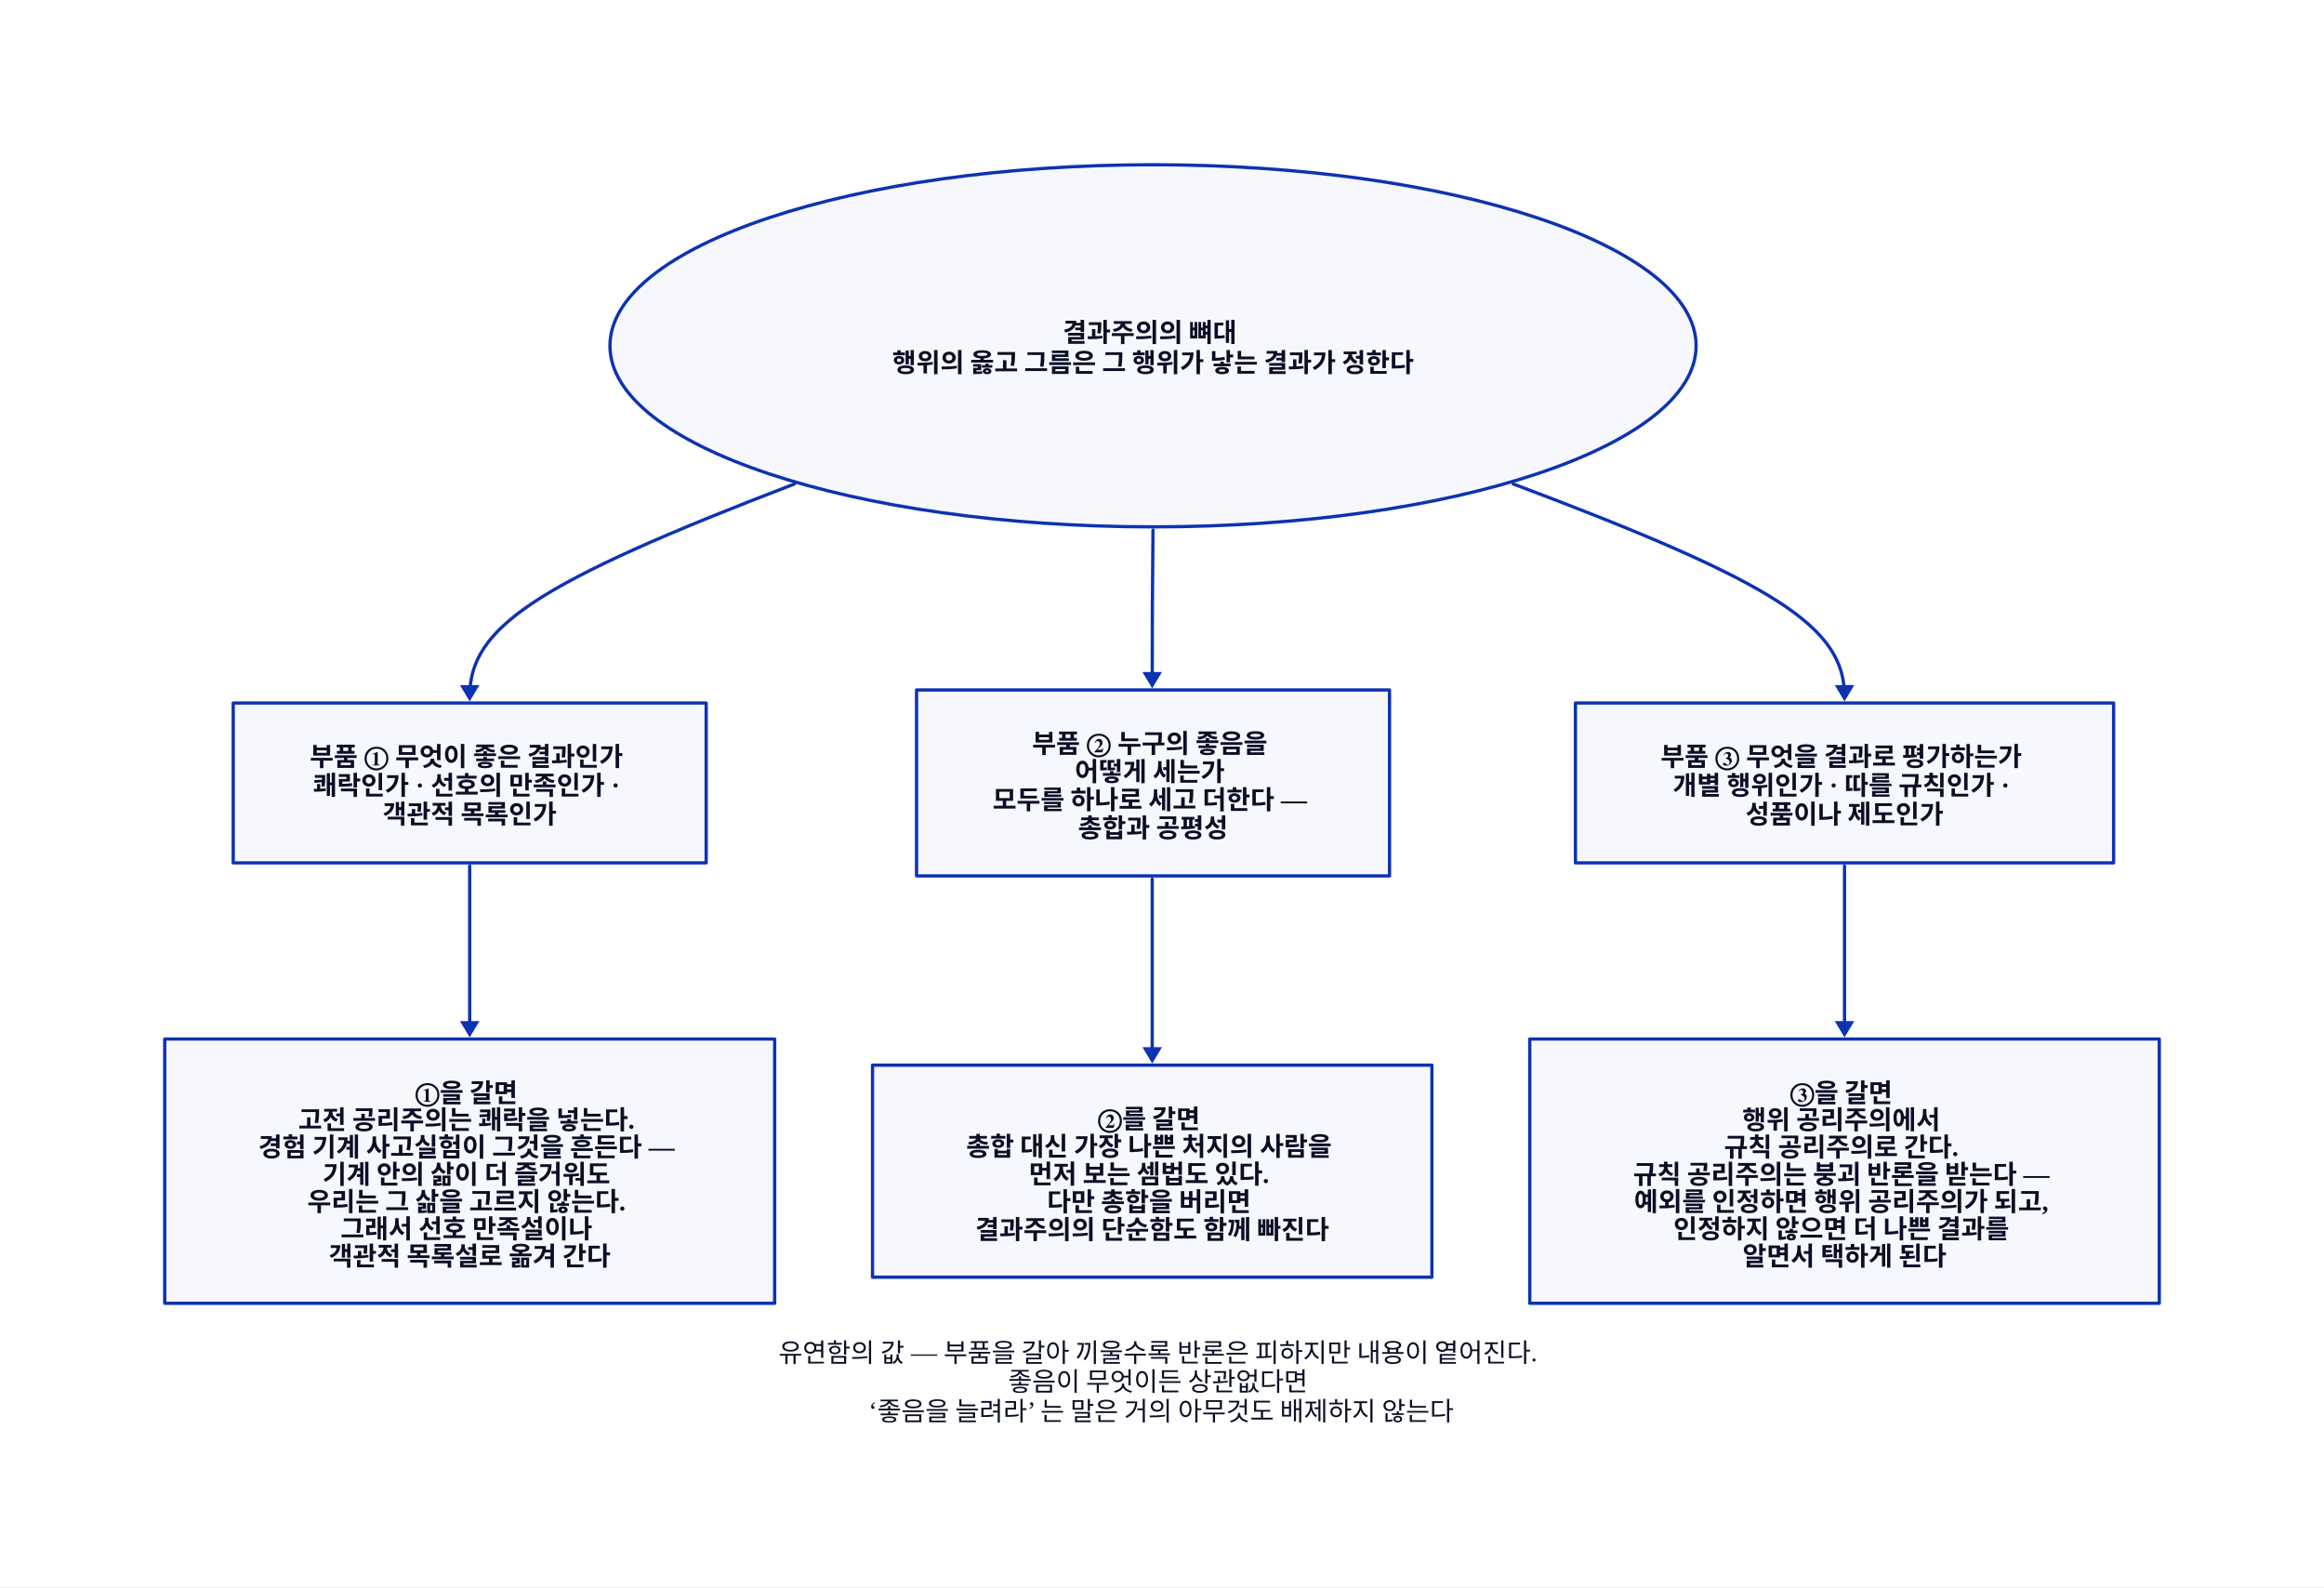
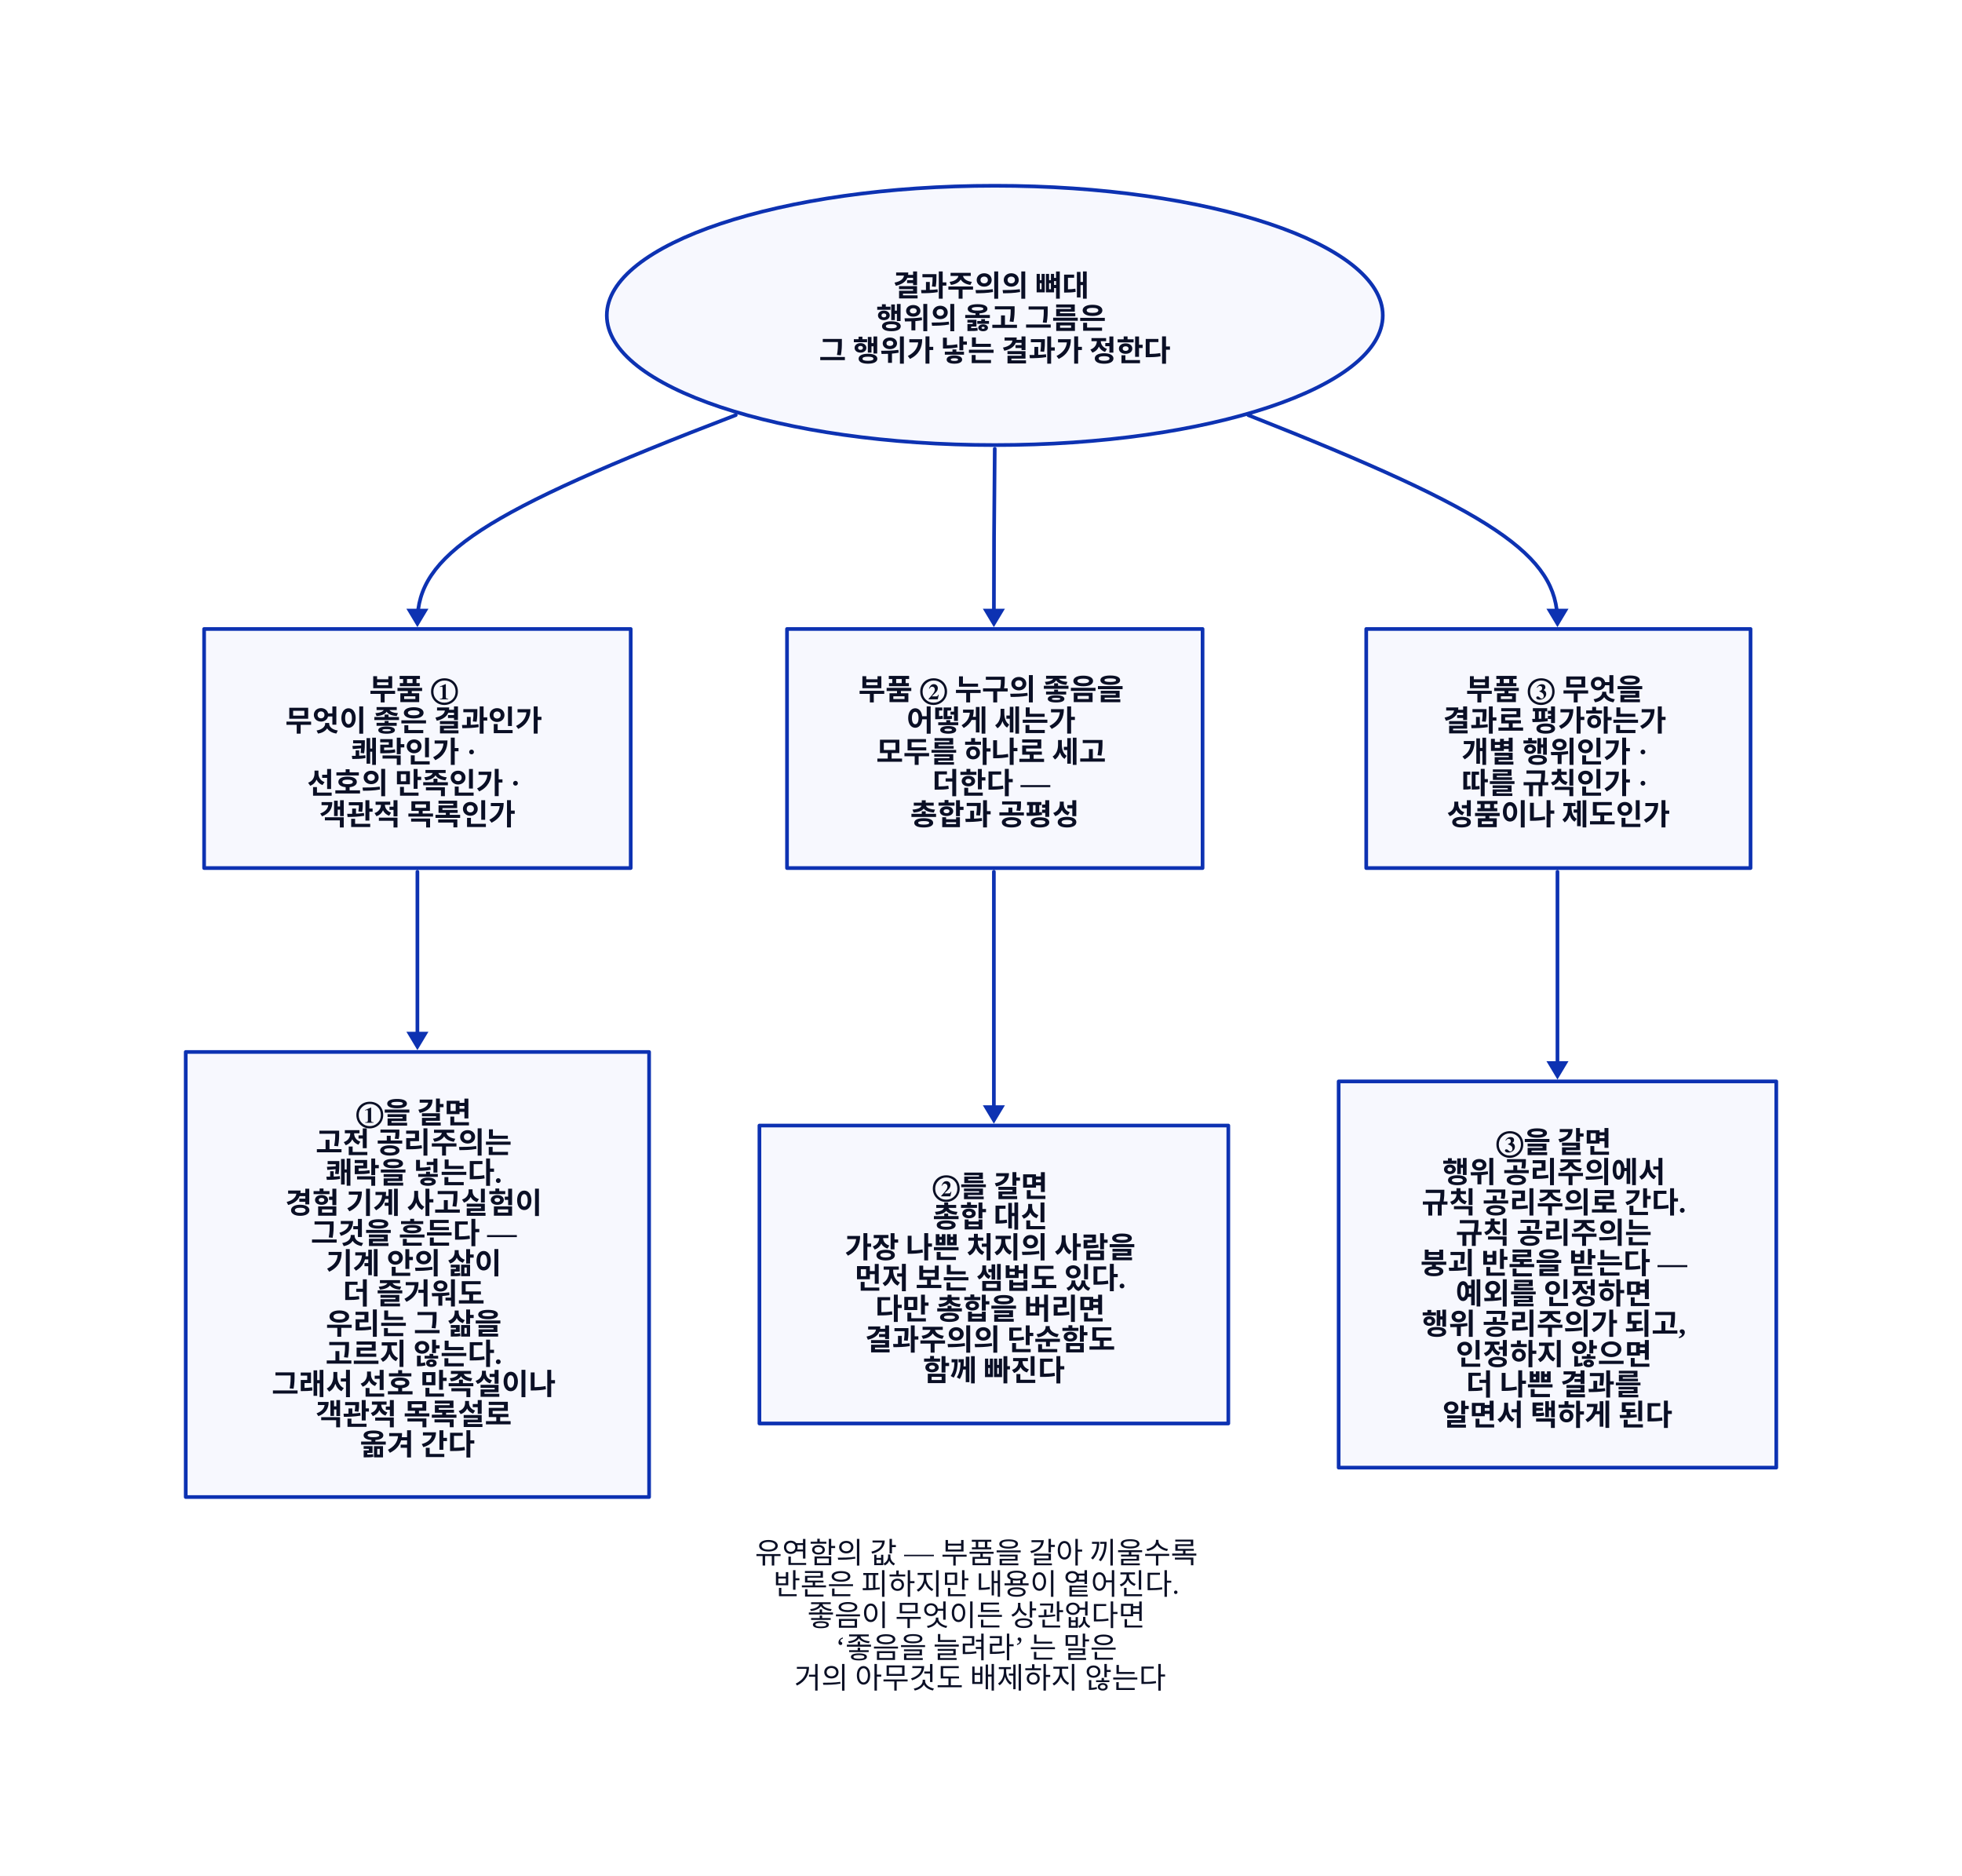
- <svg xmlns="http://www.w3.org/2000/svg" width="1425" height="973" class="d2-3558564799 d2-svg" viewBox="-101 -101 1425 973">
-   <rect width="1425" height="973" x="-101" y="-101" rx="0" style="fill:#fff" />
-   <style>.d2-3558564799 .text-bold{font-weight:700}.connection,.shape{stroke-linejoin:round}.shape{shape-rendering:geometricPrecision}.connection{stroke-linecap:round}.d2-3558564799 .fill-N1{fill:#0a0f25}.d2-3558564799 .fill-B6{fill:#f7f8fe}.d2-3558564799 .stroke-B1{stroke:#0d32b2}.s0{stroke-width:2}.s1{text-anchor:middle;font-size:16px}</style>
+ <svg xmlns="http://www.w3.org/2000/svg" width="1067" height="1020" class="d2-3464714236 d2-svg" viewBox="-101 -101 1067 1020">
+   <rect width="1067" height="1020" x="-101" y="-101" rx="0" style="fill:#fff" />
+   <style>.d2-3464714236 .text-bold{font-weight:700}.connection,.shape{stroke-linejoin:round}.shape{shape-rendering:geometricPrecision}.connection{stroke-linecap:round}.d2-3464714236 .fill-N1{fill:#0a0f25}.d2-3464714236 .fill-B6{fill:#f7f8fe}.d2-3464714236 .stroke-B1{stroke:#0d32b2}.s0{stroke-width:2}.s1{text-anchor:middle;font-size:16px}</style>
  <g>
    <g class="shape">
-       <ellipse cx="606" cy="111" class="shape stroke-B1 fill-B6 s0" rx="333" ry="111" />
+       <ellipse cx="440" cy="70.5" class="shape stroke-B1 fill-B6 s0" rx="211" ry="70.5" />
    </g>
-     <text x="606" y="108.5" class="text-bold fill-N1 s1">
-       <tspan x="606" dy="0">결과주의의 뼈대</tspan>
-       <tspan x="606" dy="18.5">행위의 옳고 그름은 그 행위가 낳는 결과가 정한다</tspan>
+     <text x="440" y="60" class="text-bold fill-N1 s1">
+       <tspan x="440" dy="0">결과주의의 뼈대</tspan>
+       <tspan x="440" dy="17.667">행위의 옳고 그름은</tspan>
+       <tspan x="440" dy="17.667">그 행위가 낳는 결과가 정한다</tspan>
    </text>
  </g>
  <g>
    <g class="shape">
-       <path d="M42 330h290v98H42z" class="stroke-B1 fill-B6 s0" />
+       <path d="M10 241h232v130H10z" class="stroke-B1 fill-B6 s0" />
    </g>
-     <text x="187" y="368.5" class="text-bold fill-N1 s1">
-       <tspan x="187" dy="0">부품 ① 무엇이 좋은 결과인가</tspan>
-       <tspan x="187" dy="17.667">쾌락인가 · 선호의 만족인가 ·</tspan>
-       <tspan x="187" dy="17.667">객관적 목록인가</tspan>
+     <text x="126" y="279.5" class="text-bold fill-N1 s1">
+       <tspan x="126" dy="0">부품 ①</tspan>
+       <tspan x="126" dy="17">무엇이 좋은 결과인가</tspan>
+       <tspan x="126" dy="17">쾌락인가 ·</tspan>
+       <tspan x="126" dy="17">선호의 만족인가 ·</tspan>
+       <tspan x="126" dy="17">객관적 목록인가</tspan>
    </text>
  </g>
  <g>
    <g class="shape">
-       <path d="M461 322h290v114H461z" class="stroke-B1 fill-B6 s0" />
+       <path d="M327 241h226v130H327z" class="stroke-B1 fill-B6 s0" />
    </g>
-     <text x="606" y="360.5" class="text-bold fill-N1 s1">
-       <tspan x="606" dy="0">부품 ② 누구의 좋음을</tspan>
-       <tspan x="606" dy="17.25">어떻게 세는가</tspan>
-       <tspan x="606" dy="17.25">모두를 하나로 세고 더한다 —</tspan>
-       <tspan x="606" dy="17.25">총합과 공평성</tspan>
+     <text x="440" y="279.5" class="text-bold fill-N1 s1">
+       <tspan x="440" dy="0">부품 ② 누구의 좋음을</tspan>
+       <tspan x="440" dy="17">어떻게 세는가</tspan>
+       <tspan x="440" dy="17">모두를 하나로 세고</tspan>
+       <tspan x="440" dy="17">더한다 —</tspan>
+       <tspan x="440" dy="17">총합과 공평성</tspan>
    </text>
  </g>
  <g>
    <g class="shape">
-       <path d="M865 330h330v98H865z" class="stroke-B1 fill-B6 s0" />
+       <path d="M642 241h209v130H642z" class="stroke-B1 fill-B6 s0" />
    </g>
-     <text x="1030" y="368.5" class="text-bold fill-N1 s1">
-       <tspan x="1030" dy="0">부품 ③ 무엇을 결과로 평가하는가</tspan>
-       <tspan x="1030" dy="17.667">개별 행위인가 · 따를 규칙인가 ·</tspan>
-       <tspan x="1030" dy="17.667">성품이나 제도인가</tspan>
+     <text x="746.5" y="279.5" class="text-bold fill-N1 s1">
+       <tspan x="746.5" dy="0">부품 ③ 무엇을</tspan>
+       <tspan x="746.5" dy="17">결과로 평가하는가</tspan>
+       <tspan x="746.5" dy="17">개별 행위인가 ·</tspan>
+       <tspan x="746.5" dy="17">따를 규칙인가 ·</tspan>
+       <tspan x="746.5" dy="17">성품이나 제도인가</tspan>
    </text>
  </g>
  <g>
    <g class="shape">
-       <path d="M0 536h374v162H0z" class="stroke-B1 fill-B6 s0" />
+       <path d="M0 471h252v242H0z" class="stroke-B1 fill-B6 s0" />
    </g>
-     <text x="187" y="574.5" class="text-bold fill-N1 s1">
-       <tspan x="187" dy="0">①을 갈면</tspan>
-       <tspan x="187" dy="16.714">고전 공리주의는 쾌락을 넣는다.</tspan>
-       <tspan x="187" dy="16.714">경험 기계 사고실험이 그것을 흔든다 —</tspan>
-       <tspan x="187" dy="16.714">기계 안의 삶이 더 즐거워도</tspan>
-       <tspan x="187" dy="16.714">우리는 그 삶을 고르지 않는다.</tspan>
-       <tspan x="187" dy="16.714">그래서 선호 만족설이나</tspan>
-       <tspan x="187" dy="16.714">객관적 목록설로 옮겨 간다</tspan>
+     <text x="126" y="509.5" class="text-bold fill-N1 s1">
+       <tspan x="126" dy="0">①을 갈면</tspan>
+       <tspan x="126" dy="16.417">고전 공리주의는</tspan>
+       <tspan x="126" dy="16.417">쾌락을 넣는다.</tspan>
+       <tspan x="126" dy="16.417">경험 기계 사고실험이</tspan>
+       <tspan x="126" dy="16.417">그것을 흔든다 —</tspan>
+       <tspan x="126" dy="16.417">기계 안의 삶이</tspan>
+       <tspan x="126" dy="16.417">더 즐거워도</tspan>
+       <tspan x="126" dy="16.417">우리는 그 삶을</tspan>
+       <tspan x="126" dy="16.417">고르지 않는다.</tspan>
+       <tspan x="126" dy="16.417">그래서 선호 만족설이나</tspan>
+       <tspan x="126" dy="16.417">객관적 목록설로</tspan>
+       <tspan x="126" dy="16.417">옮겨 간다</tspan>
    </text>
  </g>
  <g>
    <g class="shape">
-       <path d="M434 552h343v130H434z" class="stroke-B1 fill-B6 s0" />
+       <path d="M312 511h255v162H312z" class="stroke-B1 fill-B6 s0" />
    </g>
-     <text x="605.5" y="590.5" class="text-bold fill-N1 s1">
-       <tspan x="605.5" dy="0">②를 갈면</tspan>
-       <tspan x="605.5" dy="17">총합 대신 가장 나쁜 처지의 사람을</tspan>
-       <tspan x="605.5" dy="17">먼저 보는 셈법도 있다.</tspan>
-       <tspan x="605.5" dy="17">다만 총합을 버리면</tspan>
-       <tspan x="605.5" dy="17">결과주의의 단순함도 함께 빠진다</tspan>
+     <text x="439.5" y="549.5" class="text-bold fill-N1 s1">
+       <tspan x="439.5" dy="0">②를 갈면</tspan>
+       <tspan x="439.5" dy="16.714">총합 대신</tspan>
+       <tspan x="439.5" dy="16.714">가장 나쁜 처지의 사람을</tspan>
+       <tspan x="439.5" dy="16.714">먼저 보는 셈법도 있다.</tspan>
+       <tspan x="439.5" dy="16.714">다만 총합을 버리면</tspan>
+       <tspan x="439.5" dy="16.714">결과주의의 단순함도</tspan>
+       <tspan x="439.5" dy="16.714">함께 빠진다</tspan>
    </text>
  </g>
  <g>
    <g class="shape">
-       <path d="M837 536h386v162H837z" class="stroke-B1 fill-B6 s0" />
+       <path d="M627 487h238v210H627z" class="stroke-B1 fill-B6 s0" />
    </g>
-     <text x="1030" y="574.5" class="text-bold fill-N1 s1">
-       <tspan x="1030" dy="0">③을 갈면</tspan>
-       <tspan x="1030" dy="16.714">행위 공리주의에서</tspan>
-       <tspan x="1030" dy="16.714">규칙 공리주의로 간다.</tspan>
-       <tspan x="1030" dy="16.714">규칙 공리주의는 붕괴 반론을 받는다 —</tspan>
-       <tspan x="1030" dy="16.714">예외를 인정하면 행위 공리주의가 되고,</tspan>
-       <tspan x="1030" dy="16.714">인정하지 않으면 더 나쁜 결과를</tspan>
-       <tspan x="1030" dy="16.714">알면서 택하게 된다</tspan>
+     <text x="746" y="525.5" class="text-bold fill-N1 s1">
+       <tspan x="746" dy="0">③을 갈면</tspan>
+       <tspan x="746" dy="16.5">행위 공리주의에서</tspan>
+       <tspan x="746" dy="16.5">규칙 공리주의로 간다.</tspan>
+       <tspan x="746" dy="16.5">규칙 공리주의는</tspan>
+       <tspan x="746" dy="16.5">붕괴 반론을 받는다 —</tspan>
+       <tspan x="746" dy="16.5">예외를 인정하면</tspan>
+       <tspan x="746" dy="16.5">행위 공리주의가 되고,</tspan>
+       <tspan x="746" dy="16.5">인정하지 않으면</tspan>
+       <tspan x="746" dy="16.5">더 나쁜 결과를</tspan>
+       <tspan x="746" dy="16.5">알면서 택하게 된다</tspan>
    </text>
  </g>
-   <text x="611" y="734" class="fill-N1 s1">
-     <tspan x="611" dy="0">유연함의 값 — 부품을 갈아 끼울수록 반론은 피하지만 내용이 옅어진다.</tspan>
-     <tspan x="611" dy="17.667">좋음이 무엇이든 상관없다면</tspan>
-     <tspan x="611" dy="17.667">‘좋음을 늘려라’ 는 말은 거의 아무것도 배제하지 않는다</tspan>
+   <text x="432" y="749" class="fill-N1 s1">
+     <tspan x="432" dy="0">유연함의 값 — 부품을 갈아 끼울수록</tspan>
+     <tspan x="432" dy="17">반론은 피하지만 내용이 옅어진다.</tspan>
+     <tspan x="432" dy="17">좋음이 무엇이든 상관없다면</tspan>
+     <tspan x="432" dy="17">‘좋음을 늘려라’ 는 말은</tspan>
+     <tspan x="432" dy="17">거의 아무것도 배제하지 않는다</tspan>
  </text>
-   <marker id="mk-d2-3558564799-3488378134" markerHeight="12" markerUnits="userSpaceOnUse" markerWidth="10" orient="auto" refX="7" refY="6" viewBox="0 0 10 12">
+   <marker id="mk-d2-3464714236-3488378134" markerHeight="12" markerUnits="userSpaceOnUse" markerWidth="10" orient="auto" refX="7" refY="6" viewBox="0 0 10 12">
    <path stroke-width="2" d="m0 0 10 6-10 6z" class="connection" style="fill:#0d32b2" />
  </marker>
-   <path fill="none" marker-end="url(#mk-d2-3558564799-3488378134)" d="M386.132 195.715C227.2 256.6 187 283.6 187 326" class="connection stroke-B1 s0" mask="url(#d2-3558564799)" />
-   <path fill="none" marker-end="url(#mk-d2-3558564799-3488378134)" d="M605.98 224c-.38 38-.48 58-.48 94" class="connection stroke-B1 s0" mask="url(#d2-3558564799)" />
-   <path fill="none" marker-end="url(#mk-d2-3558564799-3488378134)" d="M826.872 195.703C989 256.6 1030 283.6 1030 326" class="connection stroke-B1 s0" mask="url(#d2-3558564799)" />
-   <path fill="none" marker-end="url(#mk-d2-3558564799-3488378134)" d="M187 430v102" class="connection stroke-B1 s0" mask="url(#d2-3558564799)" />
-   <path fill="none" marker-end="url(#mk-d2-3558564799-3488378134)" d="M605.5 438v110" class="connection stroke-B1 s0" mask="url(#d2-3558564799)" />
-   <path fill="none" marker-end="url(#mk-d2-3558564799-3488378134)" d="M1030 430v102" class="connection stroke-B1 s0" mask="url(#d2-3558564799)" />
-   <mask id="d2-3558564799" width="1425" height="973" x="-101" y="-101" maskUnits="userSpaceOnUse">
-     <path fill="#fff" d="M-101-101h1425v973H-101z" />
+   <path fill="none" marker-end="url(#mk-d2-3464714236-3488378134)" d="M299.132 124.715C161 177.6 126 201 126 237" class="connection stroke-B1 s0" mask="url(#d2-3464714236)" />
+   <path fill="none" marker-end="url(#mk-d2-3464714236-3488378134)" d="M439.98 143c-.38 38-.48 58-.48 94" class="connection stroke-B1 s0" mask="url(#d2-3464714236)" />
+   <path fill="none" marker-end="url(#mk-d2-3464714236-3488378134)" d="M577.86 124.733C712 177.6 746 201 746 237" class="connection stroke-B1 s0" mask="url(#d2-3464714236)" />
+   <path fill="none" marker-end="url(#mk-d2-3464714236-3488378134)" d="M126 373v94" class="connection stroke-B1 s0" mask="url(#d2-3464714236)" />
+   <path fill="none" marker-end="url(#mk-d2-3464714236-3488378134)" d="M439.5 373v134" class="connection stroke-B1 s0" mask="url(#d2-3464714236)" />
+   <path fill="none" marker-end="url(#mk-d2-3464714236-3488378134)" d="M746 373v110" class="connection stroke-B1 s0" mask="url(#d2-3464714236)" />
+   <mask id="d2-3464714236" width="1067" height="1020" x="-101" y="-101" maskUnits="userSpaceOnUse">
+     <path fill="#fff" d="M-101-101H966V919H-101z" />
  </mask>
</svg>
